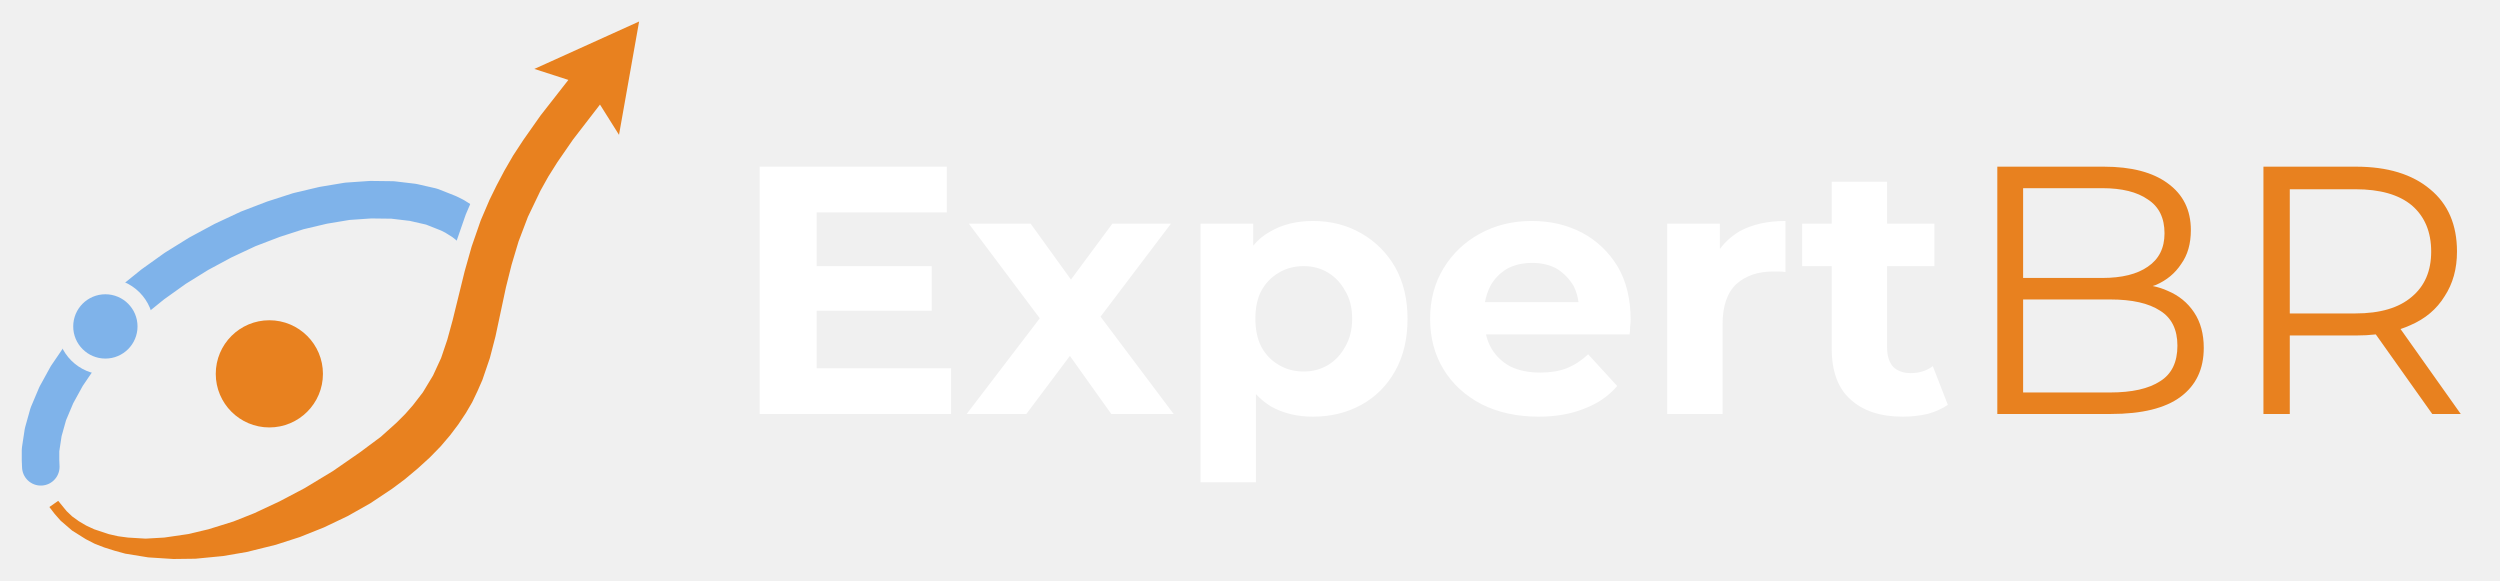
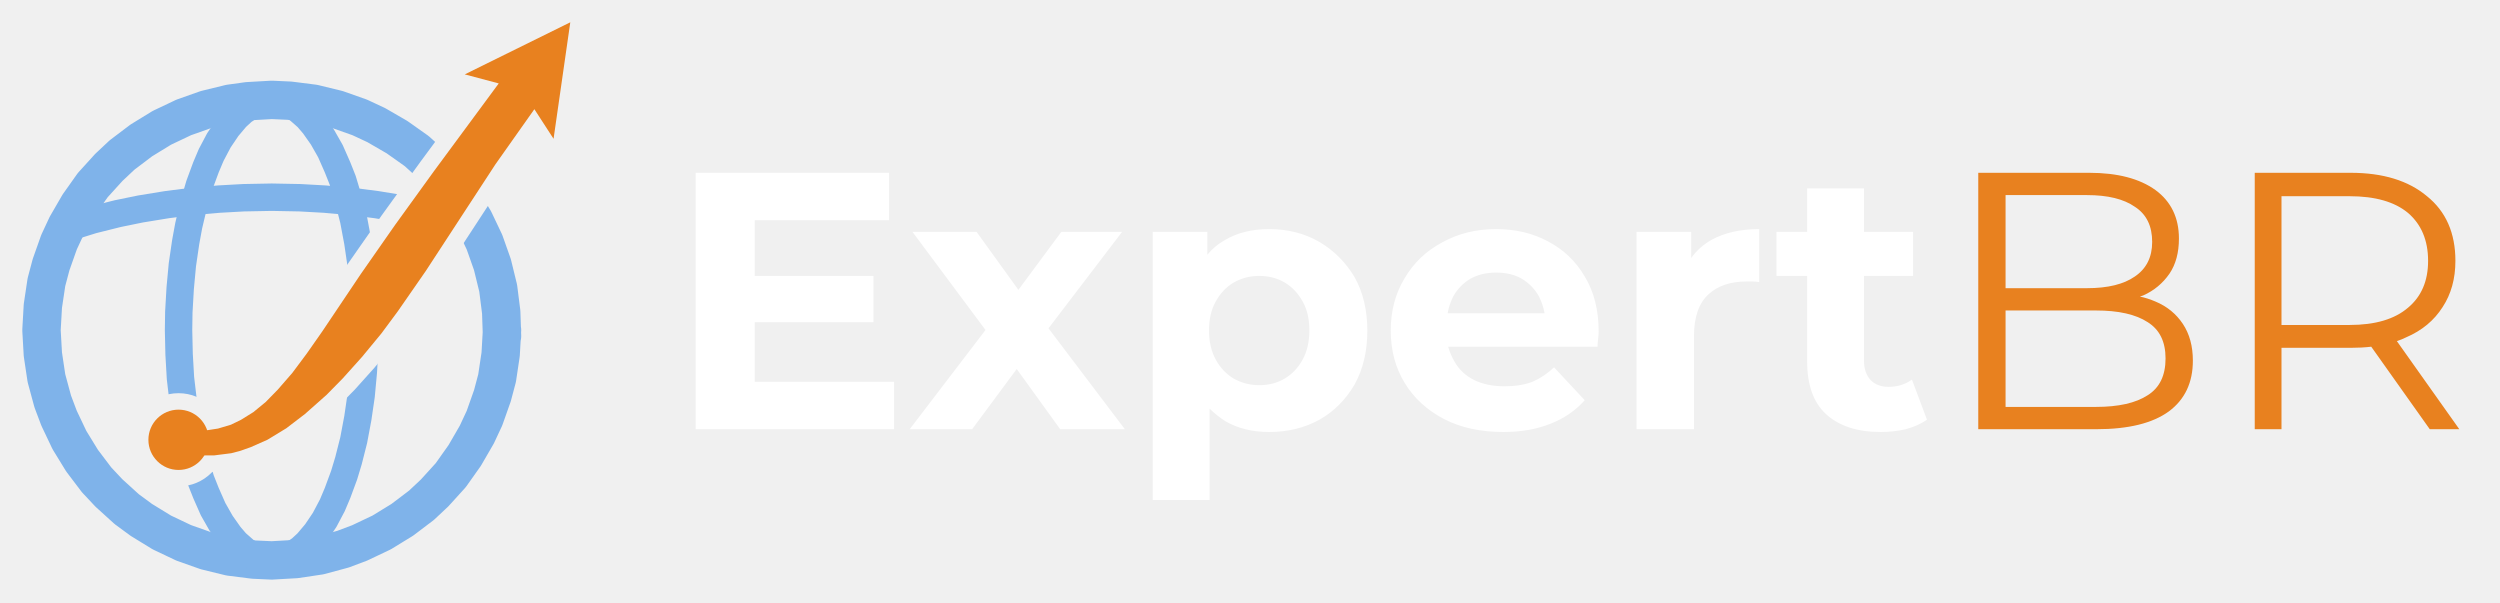
- <svg xmlns="http://www.w3.org/2000/svg" viewBox="-4 -4 465 108" role="img">
-   <g transform="scale(0.49837) translate(-15.5 -2.5)">
+ <svg xmlns="http://www.w3.org/2000/svg" viewBox="-4 -4 448.5 108" role="img">
+   <g transform="scale(0.49179) translate(-23 -15.7)">
    <defs>
      <mask id="me" maskUnits="userSpaceOnUse" x="-40" y="-40" width="320" height="320">
        <rect x="-40" y="-40" width="320" height="320" fill="#fff" />
        <g fill="#000">
-           <path d="M25.9,183.7 L27.9,186.3 L30.1,188.8 L34.4,192.5 L39.5,195.7 L42.8,197.4 L46.4,198.8 L50.2,200 L54.2,201.1 L62.8,202.5 L72.2,203.1 L80.4,203 L90.7,202 L99.5,200.5 L110.4,197.8 L119.4,194.9 L128.4,191.3 L137.2,187.1 L145.7,182.3 L153.8,176.9 L158.5,173.4 L163.4,169.3 L167.9,165.2 L171.9,161.1 L175.4,157 L178.5,152.9 L181.3,148.7 L183.7,144.6 L185.7,140.4 L187.5,136.3 L190.3,128.1 L192.4,120 L196.3,101.7 L198.4,93.3 L201,84.6 L204.5,75.4 L209.2,65.6 L212.1,60.4 L215.5,55 L221.3,46.6 L231.4,33.5 L238.5,44.8 L246,2.5 L206.9,20.2 L219.6,24.3 L209.2,37.6 L202.8,46.7 L199,52.5 L195.7,58.2 L192.8,63.7 L190.2,69 L186.9,76.7 L183.5,86.5 L180.9,95.7 L176.4,114 L174.4,121.3 L172.1,128.1 L169.1,134.6 L165.3,140.9 L161.6,145.7 L158.7,149 L155.4,152.3 L149.6,157.5 L141.8,163.3 L131.7,170.3 L121.1,176.7 L111.8,181.6 L102.4,186 L94.6,189.1 L85.3,192 L77.7,193.8 L68.8,195.1 L61.8,195.5 L55.2,195.1 L51.5,194.6 L48,193.8 L42.6,192 L39.6,190.6 L36.9,189 L34.4,187.2 L32.3,185.2 L29.2,181.4Z" stroke="#000" stroke-width="12" stroke-linejoin="round" />
-           <circle cx="46.8" cy="116.3" r="18" />
+           <path d="M79,172.4 L83.3,173.3 L86.5,173.7 L92.9,173.7 L99.2,172.9 L102.3,172.1 L106.3,170.7 L112.4,168 L119.3,163.8 L126.1,158.6 L134,151.6 L139.9,145.6 L146.9,137.8 L154,129.2 L160,121.1 L170.2,106.4 L195.6,67.5 L209.8,47.4 L216.8,58.2 L222.9,15.7 L184.4,34.7 L196.8,38 L173.1,70.1 L159,89.6 L146.5,107.5 L132.4,128.5 L126.8,136.5 L121.5,143.6 L116.2,149.7 L111.8,154.2 L107.3,157.9 L102.8,160.7 L99.1,162.5 L94.4,163.9 L90.5,164.5 L85.5,164.4 L81,163.6Z" stroke="#000" stroke-width="12" stroke-linejoin="round" />
+           <circle cx="80" cy="168" r="17" />
        </g>
      </mask>
    </defs>
    <g mask="url(#me)" fill="none" stroke="#7FB3EA" stroke-linecap="round" stroke-linejoin="round">
-       <path d="M22.7,168.7 L22.6,166.2 L22.6,162.4 L23.6,155.8 L25.5,149 L28.5,141.9 L32.4,134.8 L37.3,127.6 L43,120.5 L49.5,113.6 L56.7,106.9 L64.5,100.6 L72.9,94.6 L81.6,89.2 L90.7,84.3 L100.1,79.9 L109.5,76.3 L118.8,73.3 L128.1,71.1 L137.1,69.6 L145.8,69 L154,69.1 L161.6,70 L168.6,71.6 L174.9,74.1 L177.1,75.2 L180.3,77.2 L182.2,78.7 L184.9,81.1 L186.4,82.8 L188.5,85.6 L189.7,87.5 L191.2,90.6 L192,92.8 L192.8,96.2 L193.2,98.6 L193.5,102.3 L193.4,104.8 L193,108.7 L191.6,115.5 L189.1,122.4" stroke-width="14" />
+       <path d="M198,128 L197.5,136.8 L196.2,145.5 L194.5,151.9 L191.6,160.1 L188.8,166.1 L184.4,173.7 L179.3,180.9 L173.4,187.4 L168.6,191.9 L161.6,197.2 L154.1,201.8 L146.1,205.6 L140,207.9 L131.5,210.2 L122.8,211.5 L114,212 L107.4,211.7 L98.7,210.6 L90.1,208.5 L81.9,205.6 L73.9,201.8 L66.4,197.2 L61.1,193.3 L54.6,187.4 L50.1,182.6 L44.8,175.6 L40.2,168.1 L36.4,160.1 L34.1,154 L31.8,145.5 L30.5,136.8 L30,128 L30.5,119.2 L31.8,110.5 L33.5,104.1 L36.4,95.9 L39.2,89.9 L43.6,82.3 L48.7,75.1 L54.6,68.6 L59.4,64.1 L66.4,58.8 L73.9,54.2 L81.9,50.4 L90.1,47.5 L98.7,45.4 L105.2,44.5 L114,44 L120.6,44.3 L129.3,45.4 L137.9,47.5 L146.1,50.4 L152.1,53.2 L159.7,57.6 L166.9,62.7 L173.4,68.6 L177.9,73.4 L183.2,80.4 L187.8,87.9 L191.6,95.9 L194.5,104.1 L196.6,112.7 L197.7,121.4 L198,130.2" stroke-width="14" />
+       <path d="M148,128 L147.9,134.6 L147.4,143.3 L146.6,151.9 L145.4,160.1 L143.9,168.1 L142,175.6 L140.4,180.9 L138,187.4 L136.1,191.9 L133.3,197.2 L130.2,201.8 L127,205.6 L124.5,207.9 L121.1,210.2 L117.6,211.5 L114,212 L110.4,211.5 L106.9,210.2 L104.3,208.5 L101,205.6 L98.6,202.8 L95.5,198.4 L92.6,193.3 L90,187.4 L88.1,182.6 L86,175.6 L84.1,168.1 L82.6,160.1 L81.7,154 L80.7,145.5 L80.2,136.8 L80,128 L80.1,121.4 L80.6,112.7 L81.4,104.1 L82.6,95.9 L83.7,89.9 L85.5,82.3 L87.6,75.1 L90,68.6 L91.9,64.1 L94.7,58.8 L97.8,54.2 L101,50.4 L103.5,48.1 L106.9,45.8 L110.4,44.5 L114,44 L116.7,44.3 L120.2,45.4 L123.7,47.5 L127,50.4 L129.4,53.2 L132.5,57.6 L135.4,62.7 L138,68.6 L139.9,73.4 L142,80.4 L143.9,87.9 L145.4,95.9 L146.6,104.1 L147.4,112.7 L147.9,121.4 L148,130.2" stroke-width="10" />
+       <path d="M40.9,90.2 L48.6,87.8 L57.8,85.5 L66.1,83.8 L75.9,82.2 L84.6,81.1 L94.7,80.2 L103.7,79.7 L114,79.5 L124.3,79.7 L133.3,80.2 L143.4,81.1 L152.1,82.2 L161.9,83.8 L170.2,85.5 L179.4,87.8 L187.1,90.2" stroke-width="10" />
    </g>
    <g fill="#E8811F">
-       <path d="M25.9,183.7 L27.9,186.3 L30.1,188.8 L34.4,192.5 L39.5,195.7 L42.8,197.4 L46.4,198.8 L50.2,200 L54.2,201.1 L62.8,202.5 L72.2,203.1 L80.4,203 L90.7,202 L99.5,200.5 L110.4,197.8 L119.4,194.9 L128.4,191.3 L137.2,187.1 L145.7,182.3 L153.8,176.9 L158.5,173.4 L163.4,169.3 L167.9,165.2 L171.9,161.1 L175.4,157 L178.5,152.9 L181.3,148.7 L183.7,144.6 L185.7,140.4 L187.5,136.3 L190.3,128.1 L192.4,120 L196.3,101.7 L198.4,93.3 L201,84.6 L204.5,75.4 L209.2,65.6 L212.1,60.4 L215.5,55 L221.3,46.6 L231.4,33.5 L238.5,44.8 L246,2.5 L206.9,20.2 L219.6,24.3 L209.2,37.6 L202.8,46.7 L199,52.5 L195.7,58.2 L192.8,63.7 L190.2,69 L186.9,76.7 L183.5,86.5 L180.9,95.7 L176.4,114 L174.4,121.3 L172.1,128.1 L169.1,134.6 L165.3,140.9 L161.6,145.7 L158.7,149 L155.4,152.3 L149.6,157.5 L141.8,163.3 L131.7,170.3 L121.1,176.7 L111.8,181.6 L102.4,186 L94.6,189.1 L85.3,192 L77.7,193.8 L68.8,195.1 L61.8,195.5 L55.2,195.1 L51.5,194.6 L48,193.8 L42.6,192 L39.6,190.6 L36.9,189 L34.4,187.2 L32.3,185.2 L29.2,181.4Z" />
+       <path d="M79,172.4 L83.3,173.3 L86.5,173.7 L92.9,173.7 L99.2,172.9 L102.3,172.1 L106.3,170.7 L112.4,168 L119.3,163.8 L126.1,158.6 L134,151.6 L139.9,145.6 L146.9,137.8 L154,129.2 L160,121.1 L170.2,106.4 L195.6,67.5 L209.8,47.4 L216.8,58.2 L222.9,15.7 L184.4,34.7 L196.8,38 L173.1,70.1 L159,89.6 L146.5,107.5 L132.4,128.5 L126.8,136.5 L121.5,143.6 L116.2,149.7 L111.8,154.2 L107.3,157.9 L102.8,160.7 L99.1,162.5 L94.4,163.9 L90.5,164.5 L85.5,164.4 L81,163.6Z" />
    </g>
-     <circle cx="46.8" cy="116.3" r="12" fill="#7FB3EA" />
-     <circle cx="108" cy="134" r="20" fill="#E8811F" />
+     <circle cx="80" cy="168" r="11" fill="#E8811F" />
  </g>
-   <path d="M137.3 73V27H172.1V35.5H147.9V45.5H169.3V53.8H147.9V64.5H172.9V73Z M175.8 73 189.4 55.2 176.2 37.6H187.7L195.2 48L202.9 37.6H213.8L200.7 54.9L214.3 73H202.7L195 62.2L186.9 73Z M240.2 73.5Q235.8 73.5 232.4 71.6Q230.8 70.6 229.6 69.3V85.7H219.3V37.6H229.1V41.7Q230.4 40.1 232.2 39.1Q235.6 37.1 240.2 37.1Q245.2 37.1 249.2 39.4Q253.2 41.7 255.5 45.7Q257.8 49.8 257.8 55.3Q257.8 60.9 255.5 65Q253.2 69.1 249.2 71.3Q245.2 73.5 240.2 73.5ZM238.5 65.1Q241 65.1 243 63.9Q245 62.7 246.2 60.5Q247.5 58.3 247.5 55.3Q247.5 52.2 246.2 50.1Q245 47.9 243 46.7Q241 45.5 238.5 45.5Q235.9 45.5 233.9 46.7Q231.8 47.9 230.6 50.1Q229.5 52.2 229.5 55.3Q229.5 58.3 230.6 60.5Q231.8 62.7 233.9 63.9Q235.9 65.1 238.5 65.1Z M282.2 73.5Q276.2 73.5 271.6 71.2Q267 68.8 264.5 64.7Q262 60.6 262 55.3Q262 50 264.5 45.9Q267 41.8 271.2 39.5Q275.5 37.1 280.9 37.1Q286.1 37.1 290.3 39.3Q294.4 41.5 296.9 45.6Q299.3 49.7 299.3 55.5Q299.3 56 299.2 56.8Q299.2 57.6 299.1 58.2H272.4Q272.7 59.6 273.4 60.8Q274.7 63 277 64.2Q279.3 65.3 282.5 65.3Q285.3 65.3 287.4 64.5Q289.6 63.6 291.4 61.9L296.8 67.8Q294.4 70.6 290.7 72Q287 73.5 282.2 73.5ZM272.2 52.2H289.6Q289.4 50.6 288.7 49.2Q287.5 47.2 285.6 46Q283.6 44.9 281 44.9Q278.3 44.9 276.3 46Q274.3 47.2 273.2 49.2Q272.5 50.6 272.2 52.2Z M306.1 73V37.6H315.9V42.3Q317.4 40.3 319.6 39Q323.1 37.1 328.1 37.1V46.6Q327.4 46.5 326.9 46.5Q326.4 46.5 325.8 46.5Q321.6 46.5 319 48.8Q316.4 51.2 316.4 56.3V73Z M349.9 73.5Q343.7 73.5 340.2 70.3Q336.7 67.2 336.7 60.8V45.5H331.2V37.6H336.7V29.8H347V37.6H355.8V45.5H347V60.7Q347 62.9 348.1 64.2Q349.3 65.4 351.4 65.4Q353.8 65.4 355.5 64.1L358.3 71.3Q356.7 72.4 354.5 73Q352.3 73.5 349.9 73.5Z" fill="#FFFFFF" />
-   <path d="M367.5 73V27H387.3Q395 27 399.2 30.1Q403.5 33.2 403.5 38.8Q403.5 42.6 401.7 45.1Q400 47.7 397 49Q396.7 49.1 396.4 49.2Q397.9 49.5 399.2 50.1Q402.3 51.4 404.1 54.1Q405.9 56.8 405.9 60.7Q405.9 66.6 401.6 69.8Q397.3 73 388.6 73ZM372.3 69H388.5Q394.6 69 397.8 66.9Q401 64.9 401 60.3Q401 55.8 397.8 53.8Q394.6 51.7 388.5 51.7H372.3ZM372.3 47.7H387Q392.5 47.7 395.5 45.6Q398.6 43.5 398.6 39.4Q398.6 35.1 395.5 33.1Q392.5 31 387 31H372.3Z M417 73V27H434.2Q443 27 448 31.2Q453 35.3 453 42.8Q453 47.6 450.7 51.1Q448.5 54.7 444.3 56.5Q443.4 56.9 442.5 57.2L453.7 73H448.4L437.9 58.2Q436.2 58.4 434.2 58.4H421.9V73ZM421.9 54.3H434.1Q441 54.3 444.6 51.2Q448.2 48.2 448.2 42.8Q448.2 37.3 444.6 34.2Q441 31.2 434.1 31.2H421.9Z" fill="#E8811F" />
+   <path d="M120.8 73V27H155.5V35.5H131.4V45.5H152.7V53.8H131.4V64.5H156.4V73Z M159.2 73 172.8 55.2 159.7 37.6H171.2L178.7 48L186.4 37.6H197.3L184.1 54.9L197.8 73H186.2L178.4 62.2L170.4 73Z M223.7 73.5Q219.2 73.5 215.9 71.6Q214.3 70.6 213 69.3V85.7H202.8V37.6H212.6V41.7Q213.9 40.1 215.7 39.1Q219 37.1 223.7 37.1Q228.7 37.1 232.7 39.4Q236.6 41.7 239 45.7Q241.3 49.8 241.3 55.3Q241.3 60.9 239 65Q236.6 69.1 232.7 71.3Q228.7 73.5 223.7 73.5ZM221.9 65.1Q224.5 65.1 226.5 63.9Q228.5 62.7 229.7 60.5Q230.9 58.3 230.9 55.3Q230.9 52.2 229.7 50.1Q228.5 47.9 226.5 46.7Q224.5 45.5 221.9 45.5Q219.4 45.5 217.3 46.7Q215.3 47.9 214.1 50.1Q212.9 52.2 212.9 55.3Q212.9 58.3 214.1 60.5Q215.3 62.7 217.3 63.9Q219.4 65.1 221.9 65.1Z M265.7 73.5Q259.6 73.5 255.1 71.2Q250.5 68.8 248 64.7Q245.5 60.6 245.5 55.3Q245.5 50 248 45.9Q250.4 41.8 254.7 39.5Q259 37.1 264.4 37.1Q269.6 37.1 273.7 39.3Q277.9 41.5 280.3 45.6Q282.8 49.7 282.8 55.5Q282.8 56 282.7 56.8Q282.6 57.6 282.6 58.2H255.8Q256.2 59.6 256.9 60.8Q258.1 63 260.5 64.2Q262.8 65.3 265.9 65.3Q268.8 65.3 270.9 64.5Q273 63.6 274.8 61.9L280.3 67.8Q277.8 70.6 274.2 72Q270.5 73.5 265.7 73.5ZM255.7 52.2H273.1Q272.8 50.6 272.1 49.2Q271 47.2 269 46Q267.1 44.9 264.4 44.9Q261.8 44.9 259.8 46Q257.8 47.2 256.7 49.2Q256 50.6 255.7 52.2Z M289.6 73V37.6H299.4V42.3Q300.8 40.3 303.1 39Q306.6 37.1 311.6 37.1V46.6Q310.9 46.5 310.4 46.5Q309.8 46.5 309.3 46.5Q305 46.5 302.5 48.8Q299.9 51.2 299.9 56.3V73Z M333.4 73.5Q327.1 73.5 323.6 70.3Q320.2 67.2 320.2 60.8V45.5H314.7V37.6H320.2V29.8H330.4V37.6H339.2V45.5H330.4V60.7Q330.4 62.9 331.6 64.2Q332.8 65.4 334.8 65.4Q337.2 65.4 339 64.1L341.7 71.3Q340.1 72.4 337.9 73Q335.7 73.5 333.4 73.5Z" fill="#FFFFFF" />
+   <path d="M350.9 73V27H370.8Q378.4 27 382.7 30.1Q386.9 33.2 386.9 38.8Q386.9 42.6 385.2 45.1Q383.4 47.7 380.5 49Q380.2 49.1 379.9 49.2Q381.3 49.5 382.7 50.1Q385.8 51.4 387.6 54.1Q389.4 56.8 389.4 60.7Q389.4 66.6 385.1 69.8Q380.7 73 372.1 73ZM355.8 69H372Q378.1 69 381.3 66.9Q384.5 64.9 384.5 60.3Q384.5 55.8 381.3 53.8Q378.1 51.7 372 51.7H355.8ZM355.8 47.7H370.4Q376 47.7 379 45.6Q382.1 43.5 382.1 39.4Q382.1 35.1 379 33.1Q376 31 370.4 31H355.8Z M400.5 73V27H417.7Q426.4 27 431.4 31.2Q436.5 35.3 436.5 42.8Q436.5 47.6 434.2 51.1Q431.9 54.7 427.7 56.5Q426.9 56.9 426 57.2L437.2 73H431.9L421.4 58.2Q419.7 58.4 417.7 58.4H405.3V73ZM405.3 54.3H417.5Q424.4 54.3 428 51.2Q431.6 48.2 431.6 42.8Q431.6 37.3 428 34.2Q424.4 31.2 417.5 31.2H405.3Z" fill="#E8811F" />
</svg>
